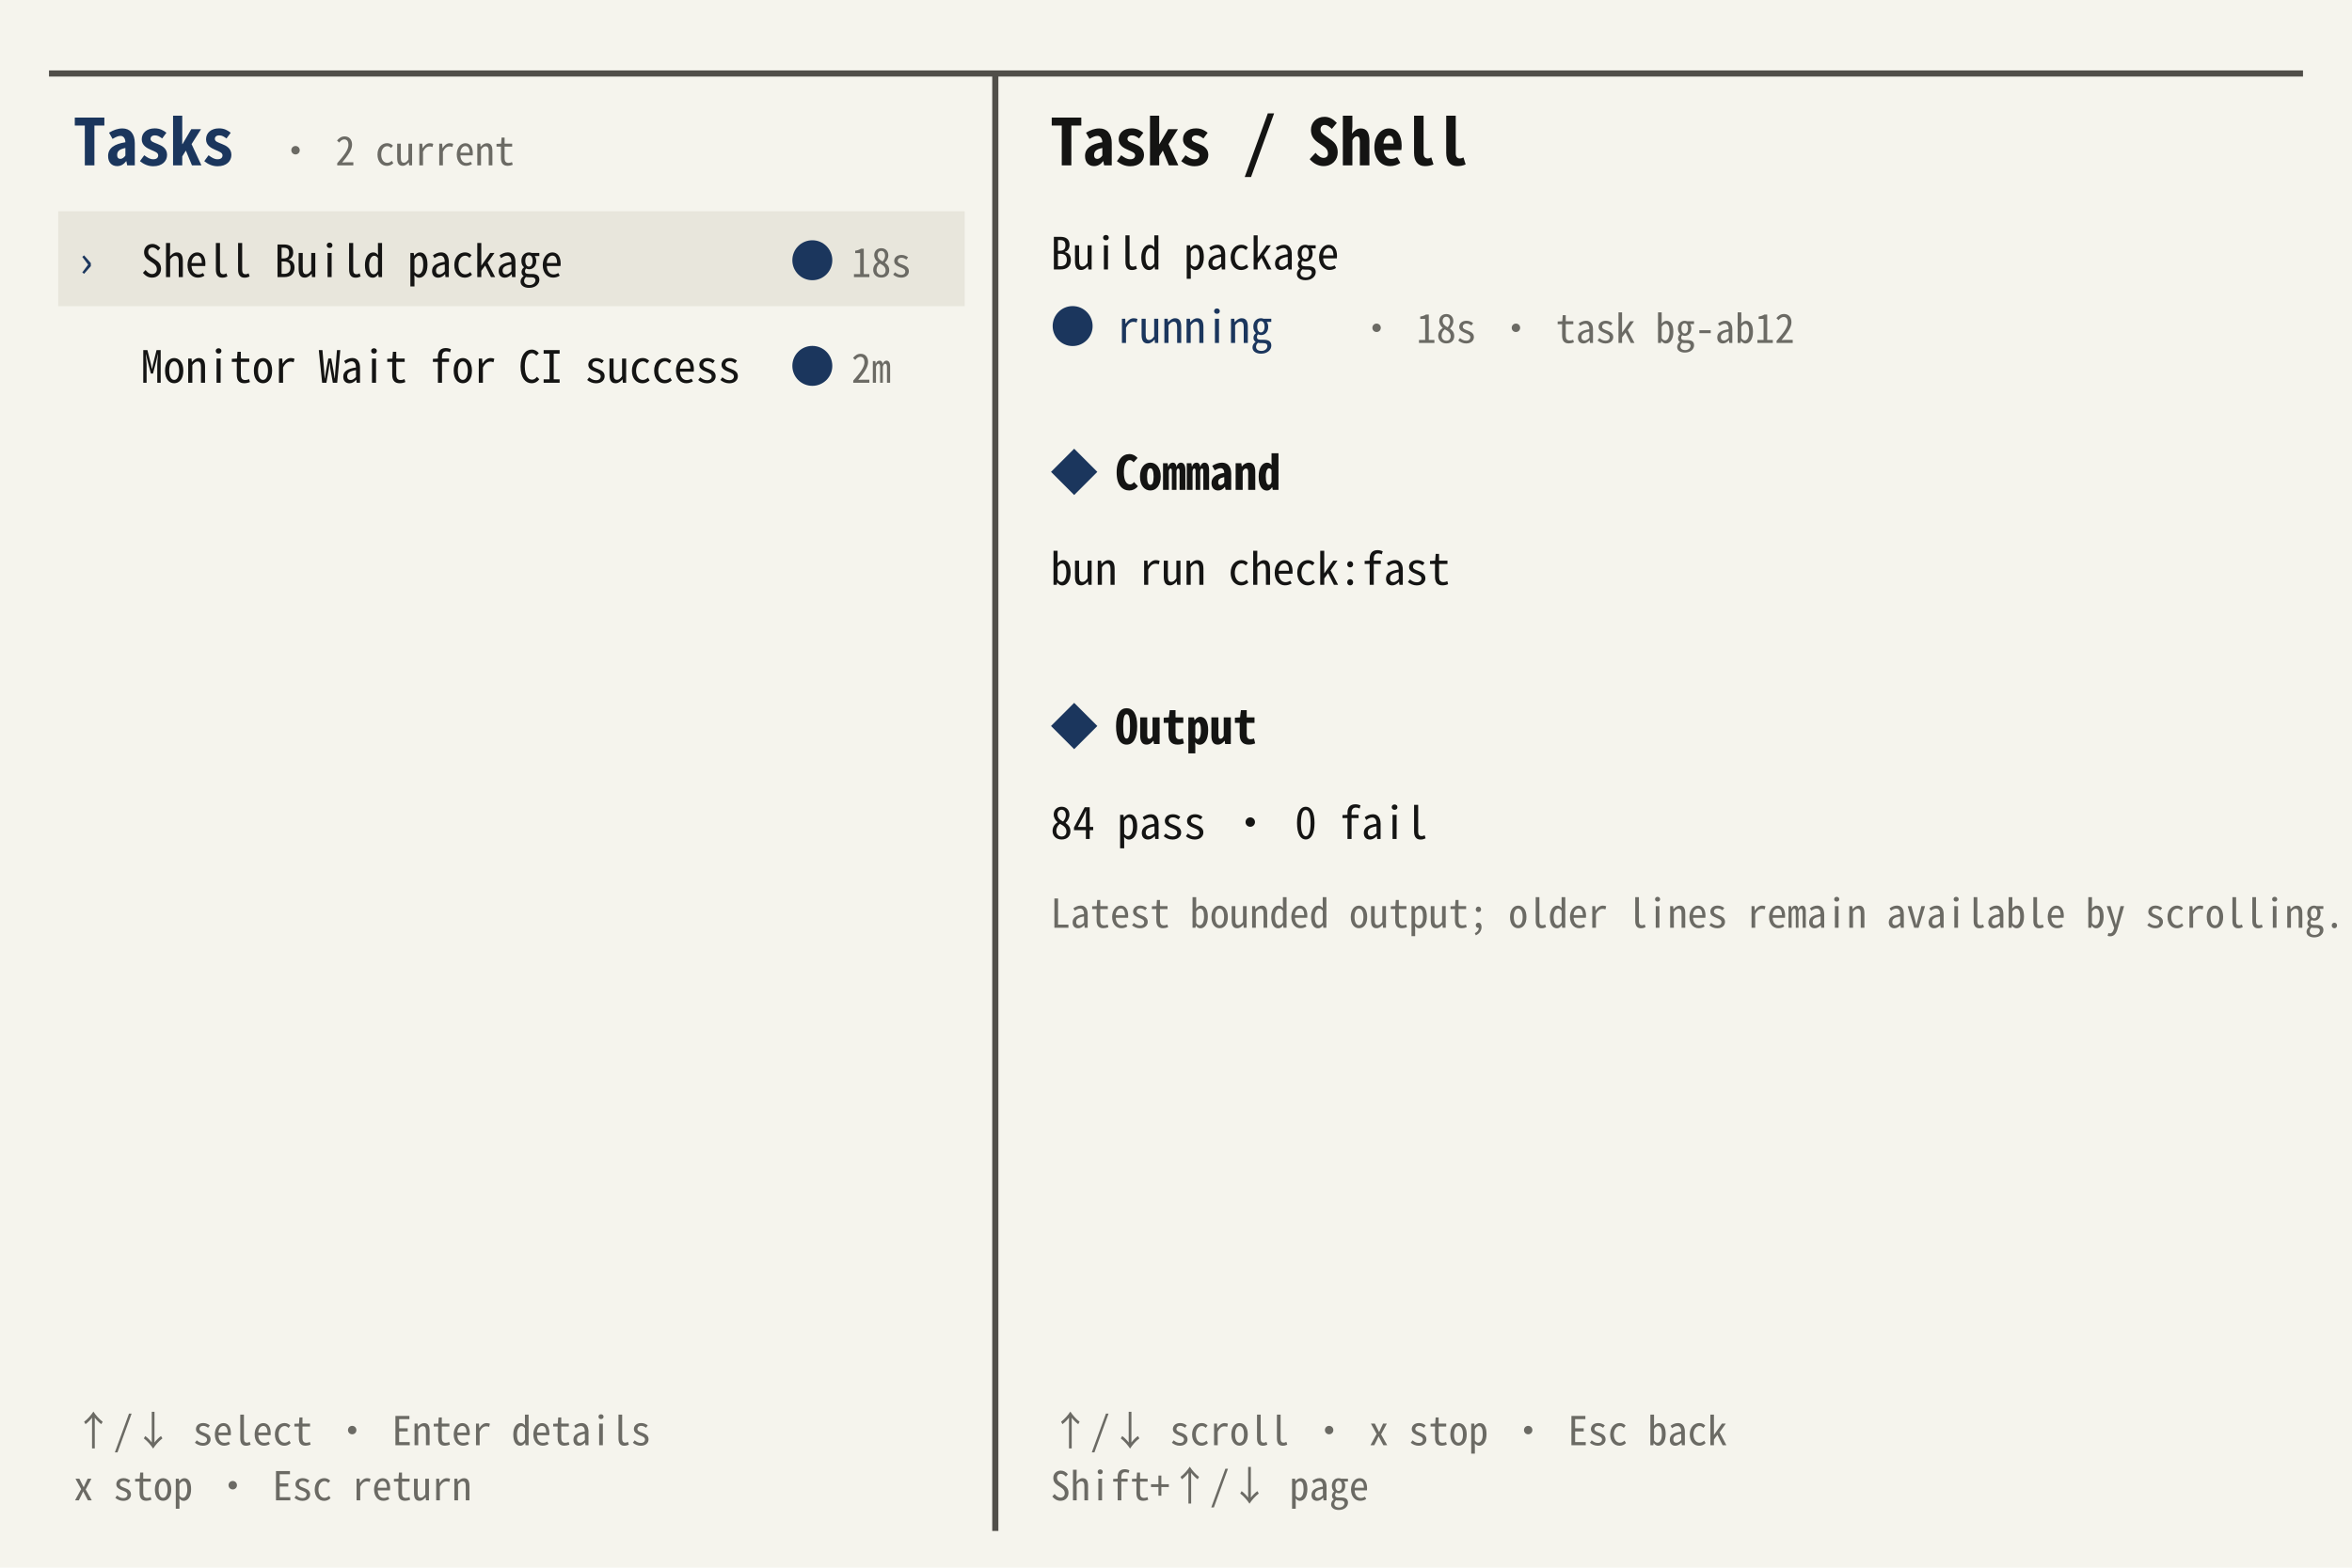
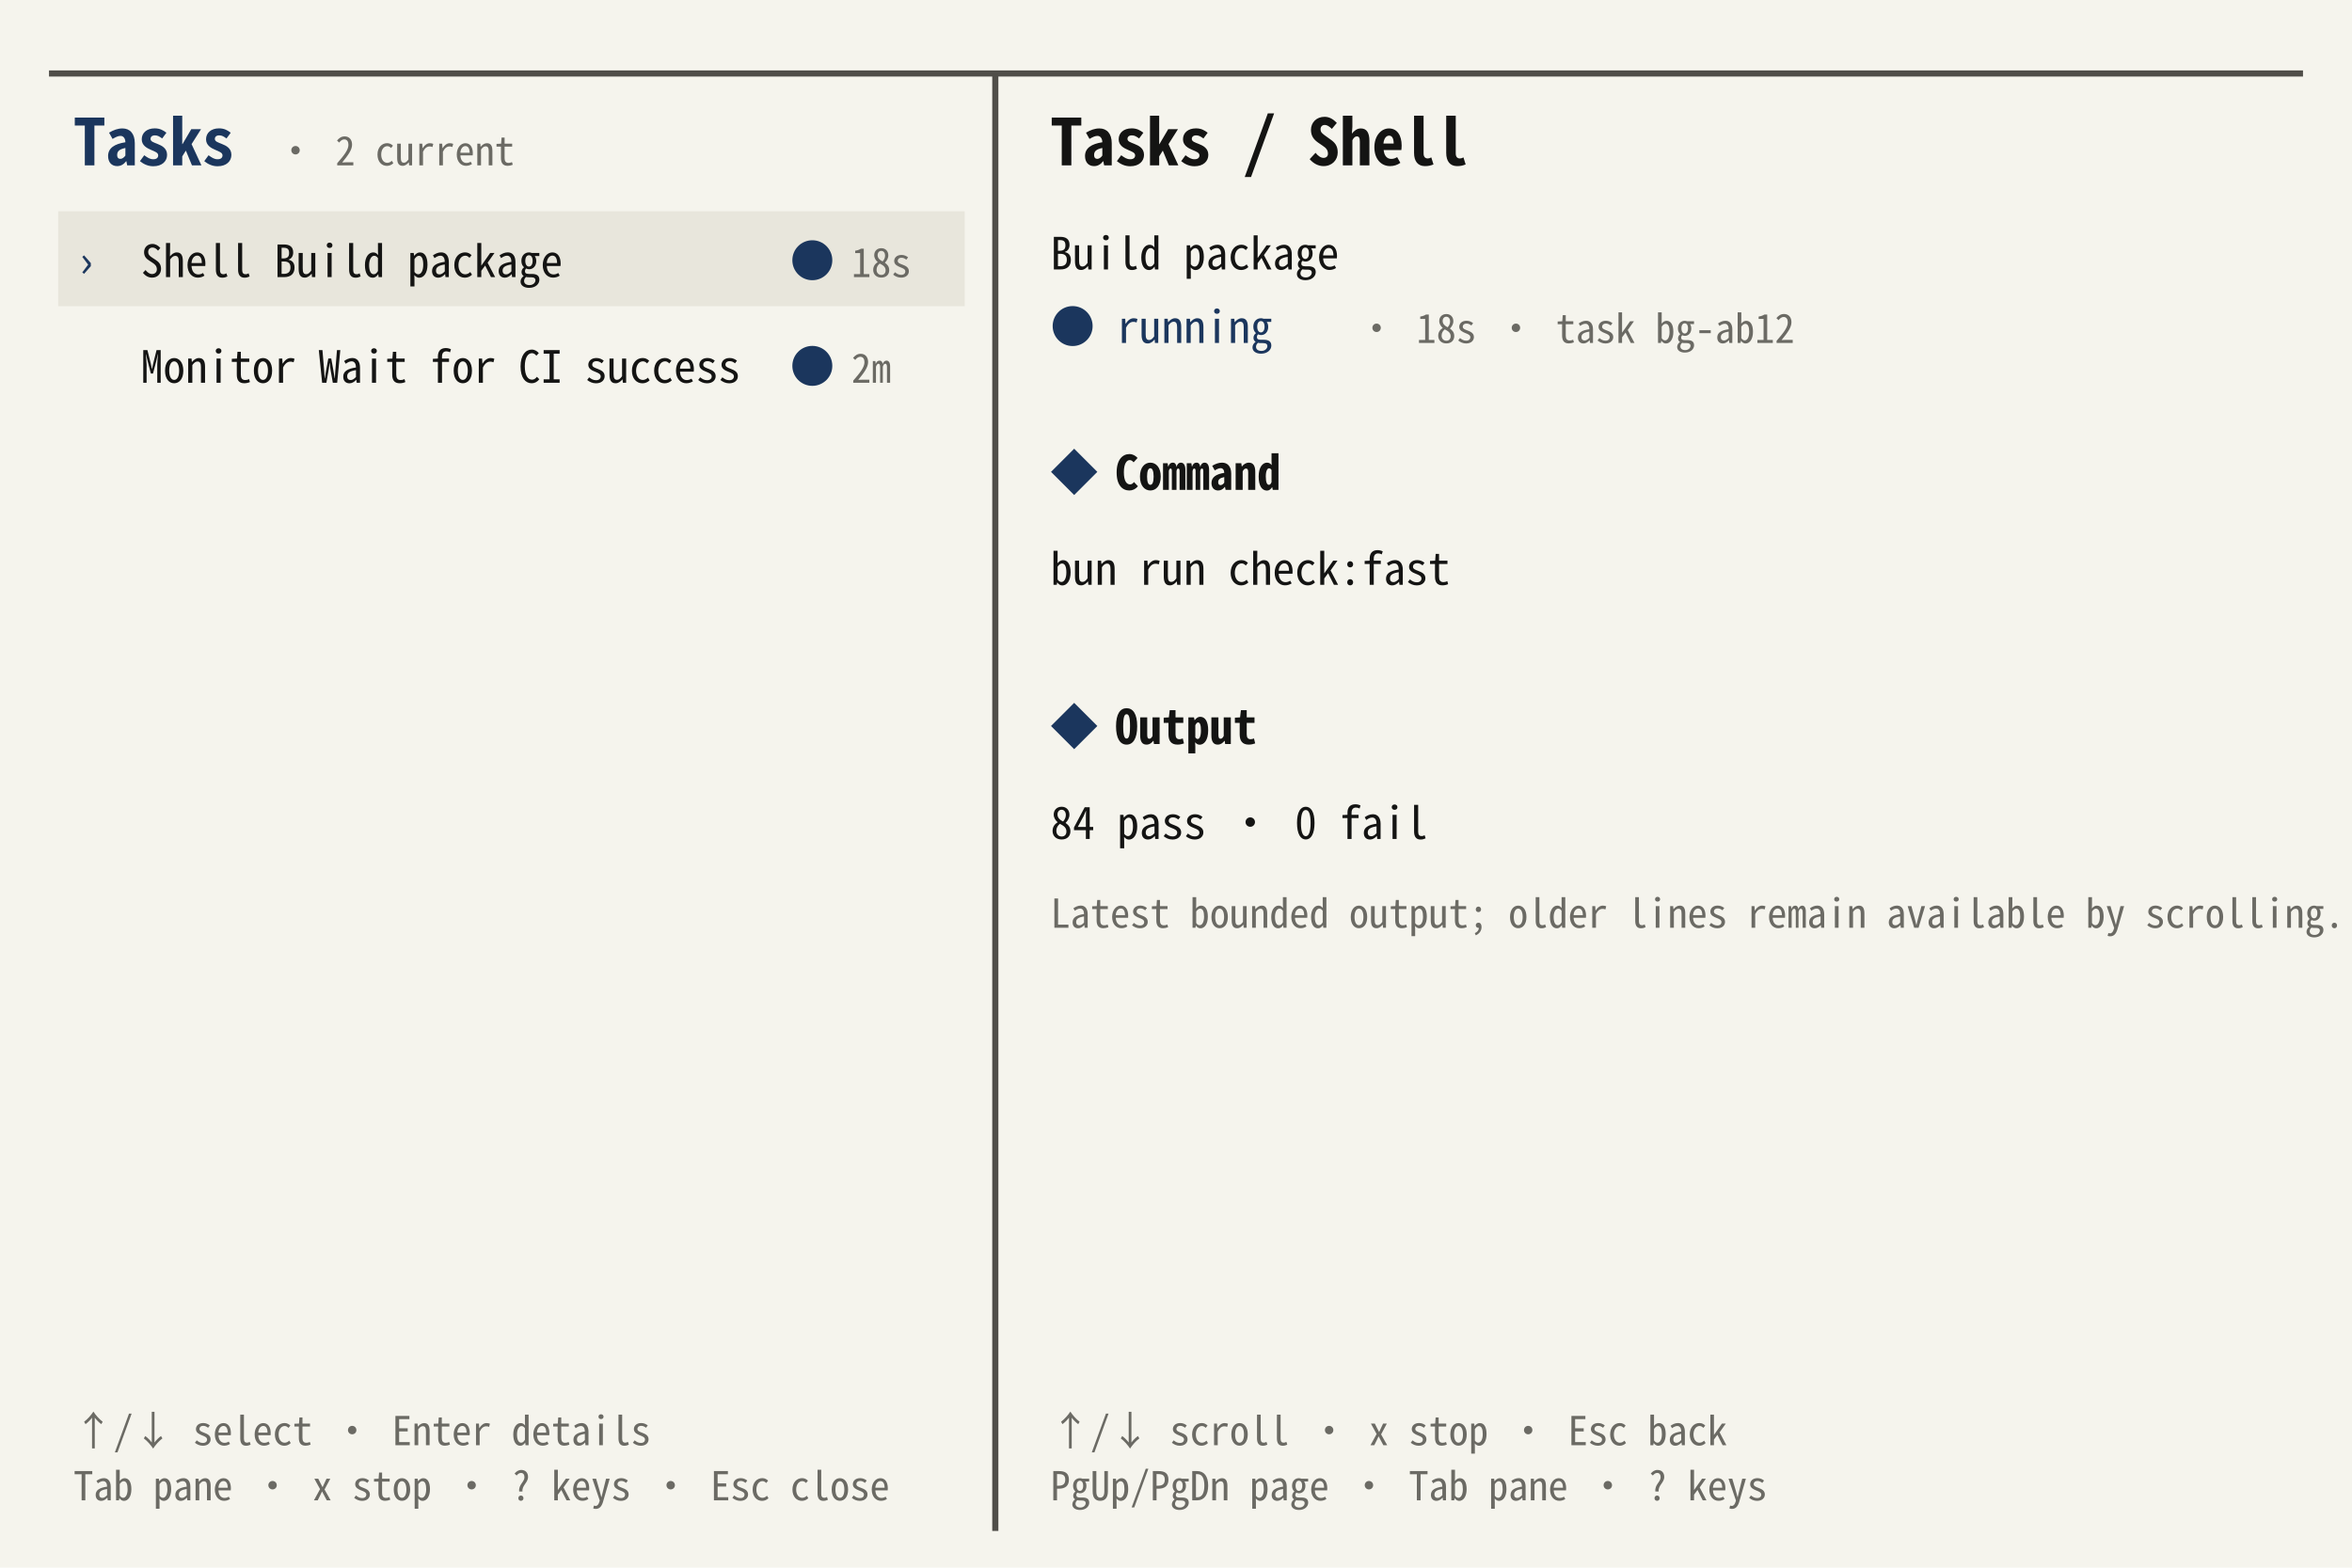
<svg xmlns="http://www.w3.org/2000/svg" width="1536" height="1024" viewBox="0 0 1536 1024">
  <rect width="1536" height="1024" fill="#f5f4ed" />
  <style>
    text { font-family: "Iosevka Nerd Font Mono", "Noto Sans Mono CJK SC", monospace; fill: #141413; }
    .title { font-size: 42px; font-weight: 700; }
    .body { font-size: 29px; }
    .meta { font-size: 26px; fill: #6b6a64; }
    .section { font-size: 31px; font-weight: 700; }
    .accent { fill: #1B365D; }
    .rule { stroke: #504e49; stroke-width: 4; }
    .selected { fill: #e8e6dc; }
  </style>
  <line class="rule" x1="32" y1="48" x2="1504" y2="48" />
  <line class="rule" x1="650" y1="48" x2="650" y2="1000" />
  <text class="title accent" x="48" y="108">Tasks</text>
  <text class="meta" x="180" y="108">· 2 current</text>
  <text class="title" x="686" y="108">Tasks / Shell</text>
  <rect class="selected" x="38" y="138" width="592" height="62" />
  <text class="body accent" x="52" y="181">›</text>
  <text class="body" x="92" y="181">Shell   Build package</text>
  <text class="body accent" x="516" y="181">●</text>
  <text class="meta" x="556" y="181">18s</text>
  <text class="body" x="92" y="250">Monitor Wait for CI success</text>
  <text class="body accent" x="516" y="250">●</text>
  <text class="meta" x="556" y="250">2m</text>
  <text class="body" x="686" y="176">Build package</text>
  <text class="body accent" x="686" y="224">● running</text>
  <text class="meta" x="886" y="224">· 18s · task bg-ab12</text>
  <text class="section accent" x="686" y="320">◆</text>
  <text class="section" x="728" y="320">Command</text>
  <text class="body" x="686" y="382">bun run check:fast</text>
  <text class="section accent" x="686" y="486">◆</text>
  <text class="section" x="728" y="486">Output</text>
  <text class="body" x="686" y="548">84 pass · 0 fail</text>
  <text class="meta" x="686" y="606">Latest bounded output; older lines remain available by scrolling.</text>
  <text class="meta" x="48" y="944">↑/↓ select · Enter details</text>
-   <text class="meta" x="48" y="980">x stop · Esc return</text>
+   <text class="meta" x="48" y="980">Tab pane · x stop · ? keys · Esc close</text>
  <text class="meta" x="686" y="944">↑/↓ scroll · x stop · Esc back</text>
-   <text class="meta" x="686" y="980">Shift+↑/↓ page</text>
+   <text class="meta" x="686" y="980">PgUp/PgDn page · Tab pane · ? keys</text>
</svg>
